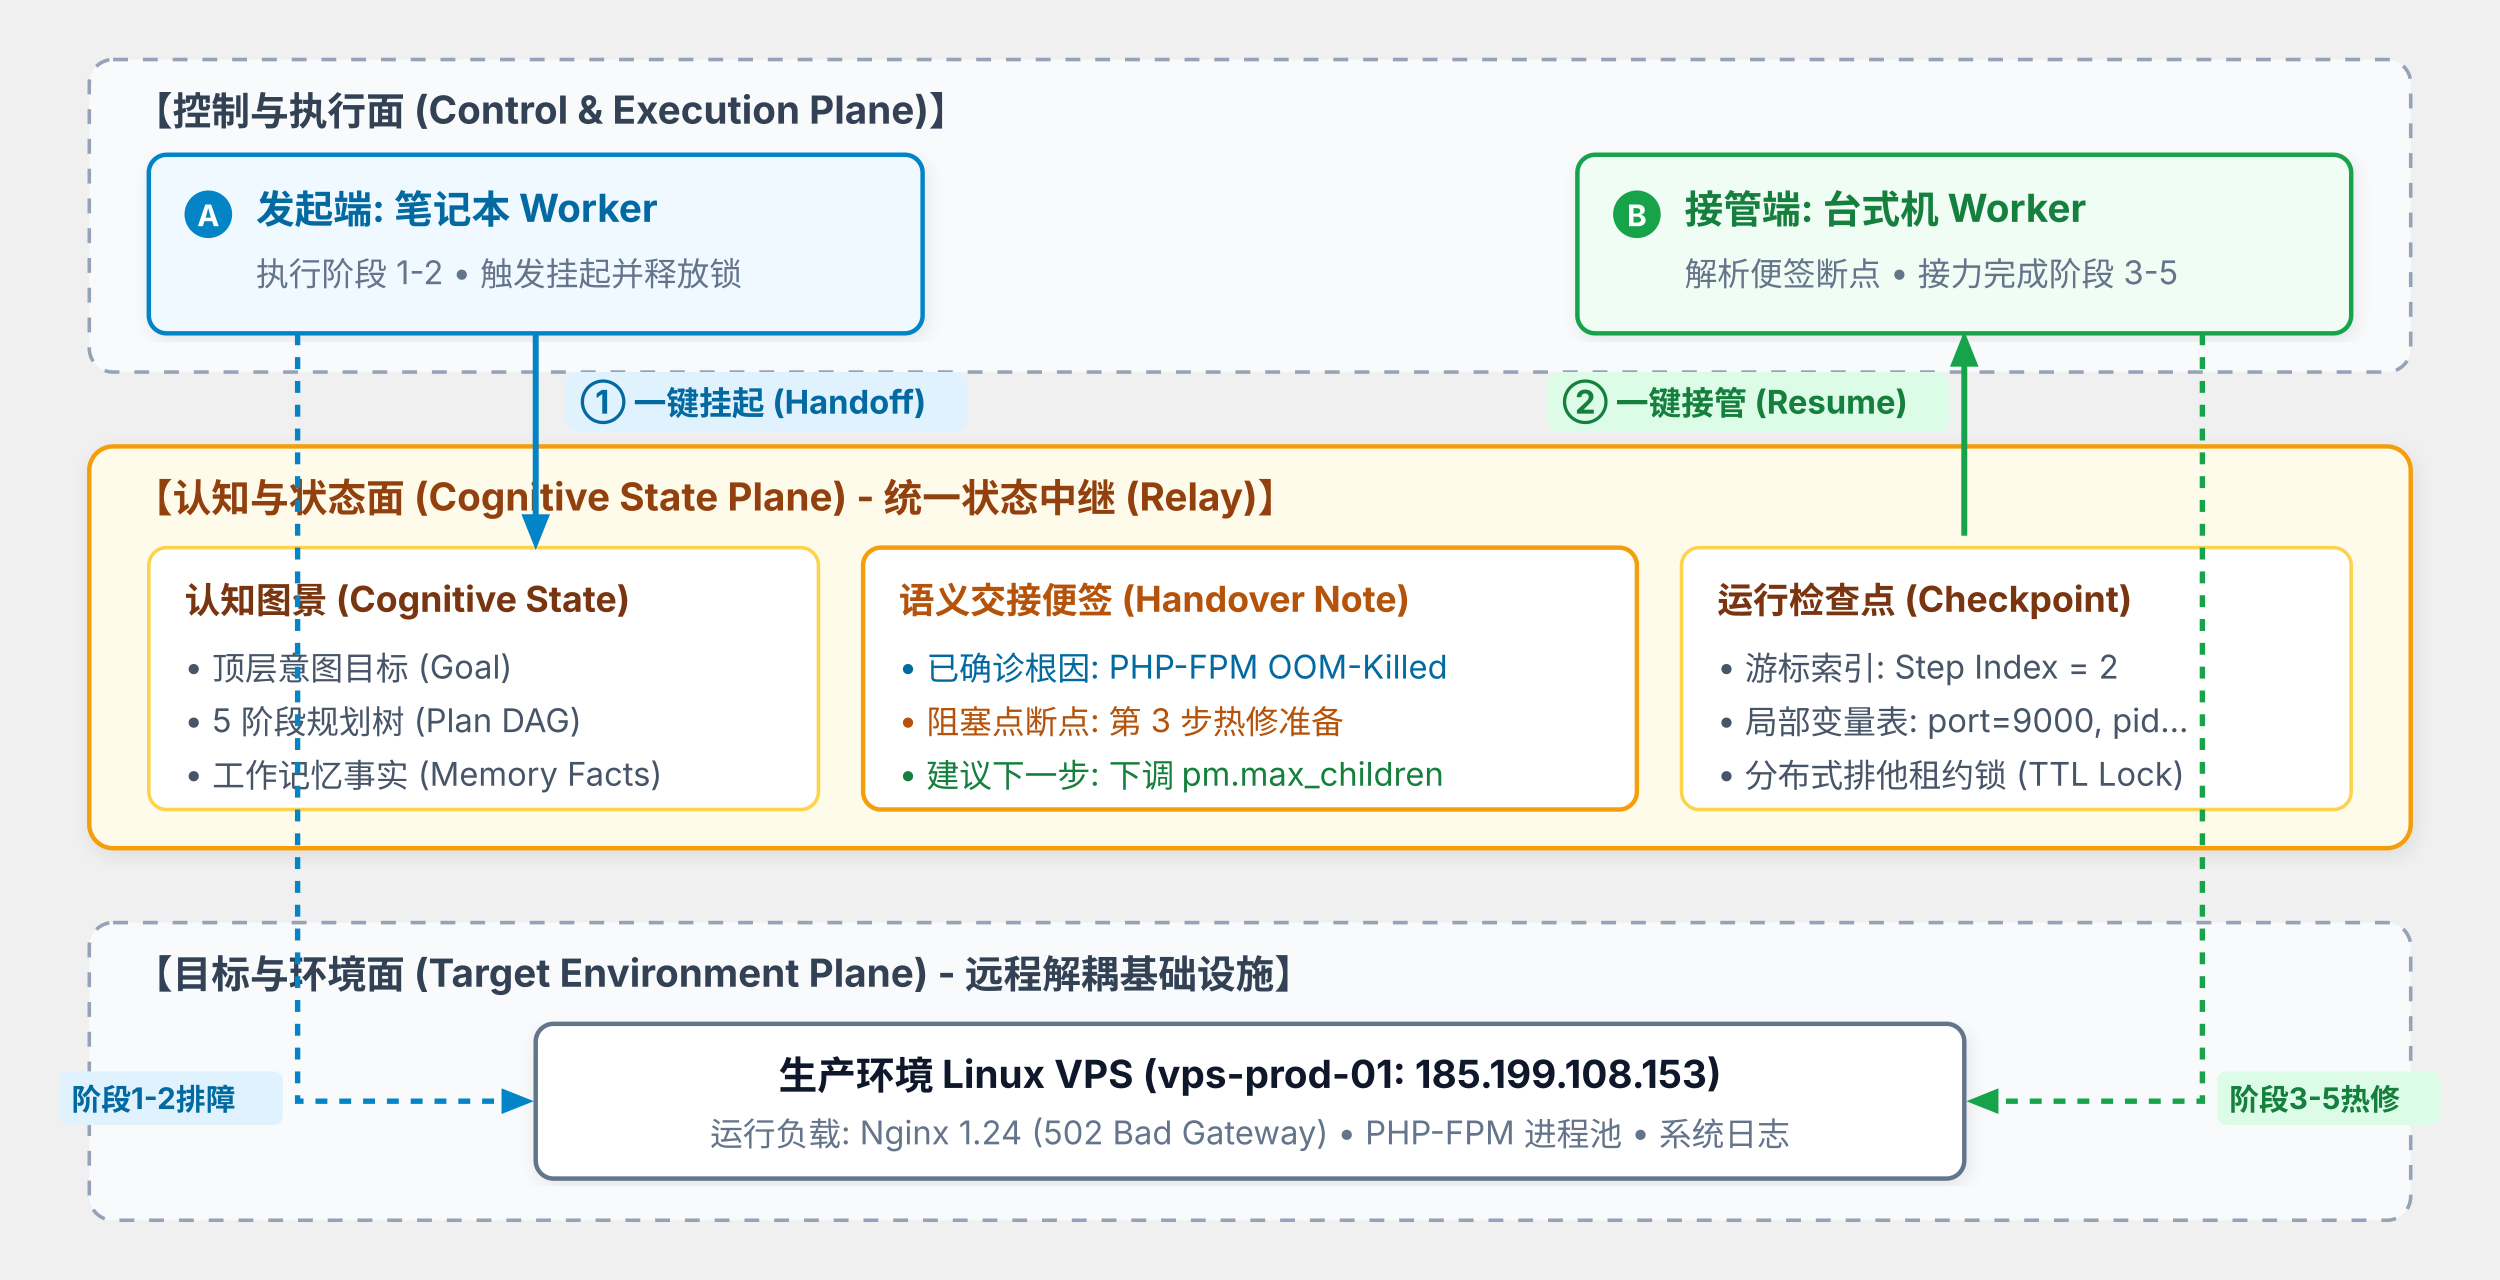
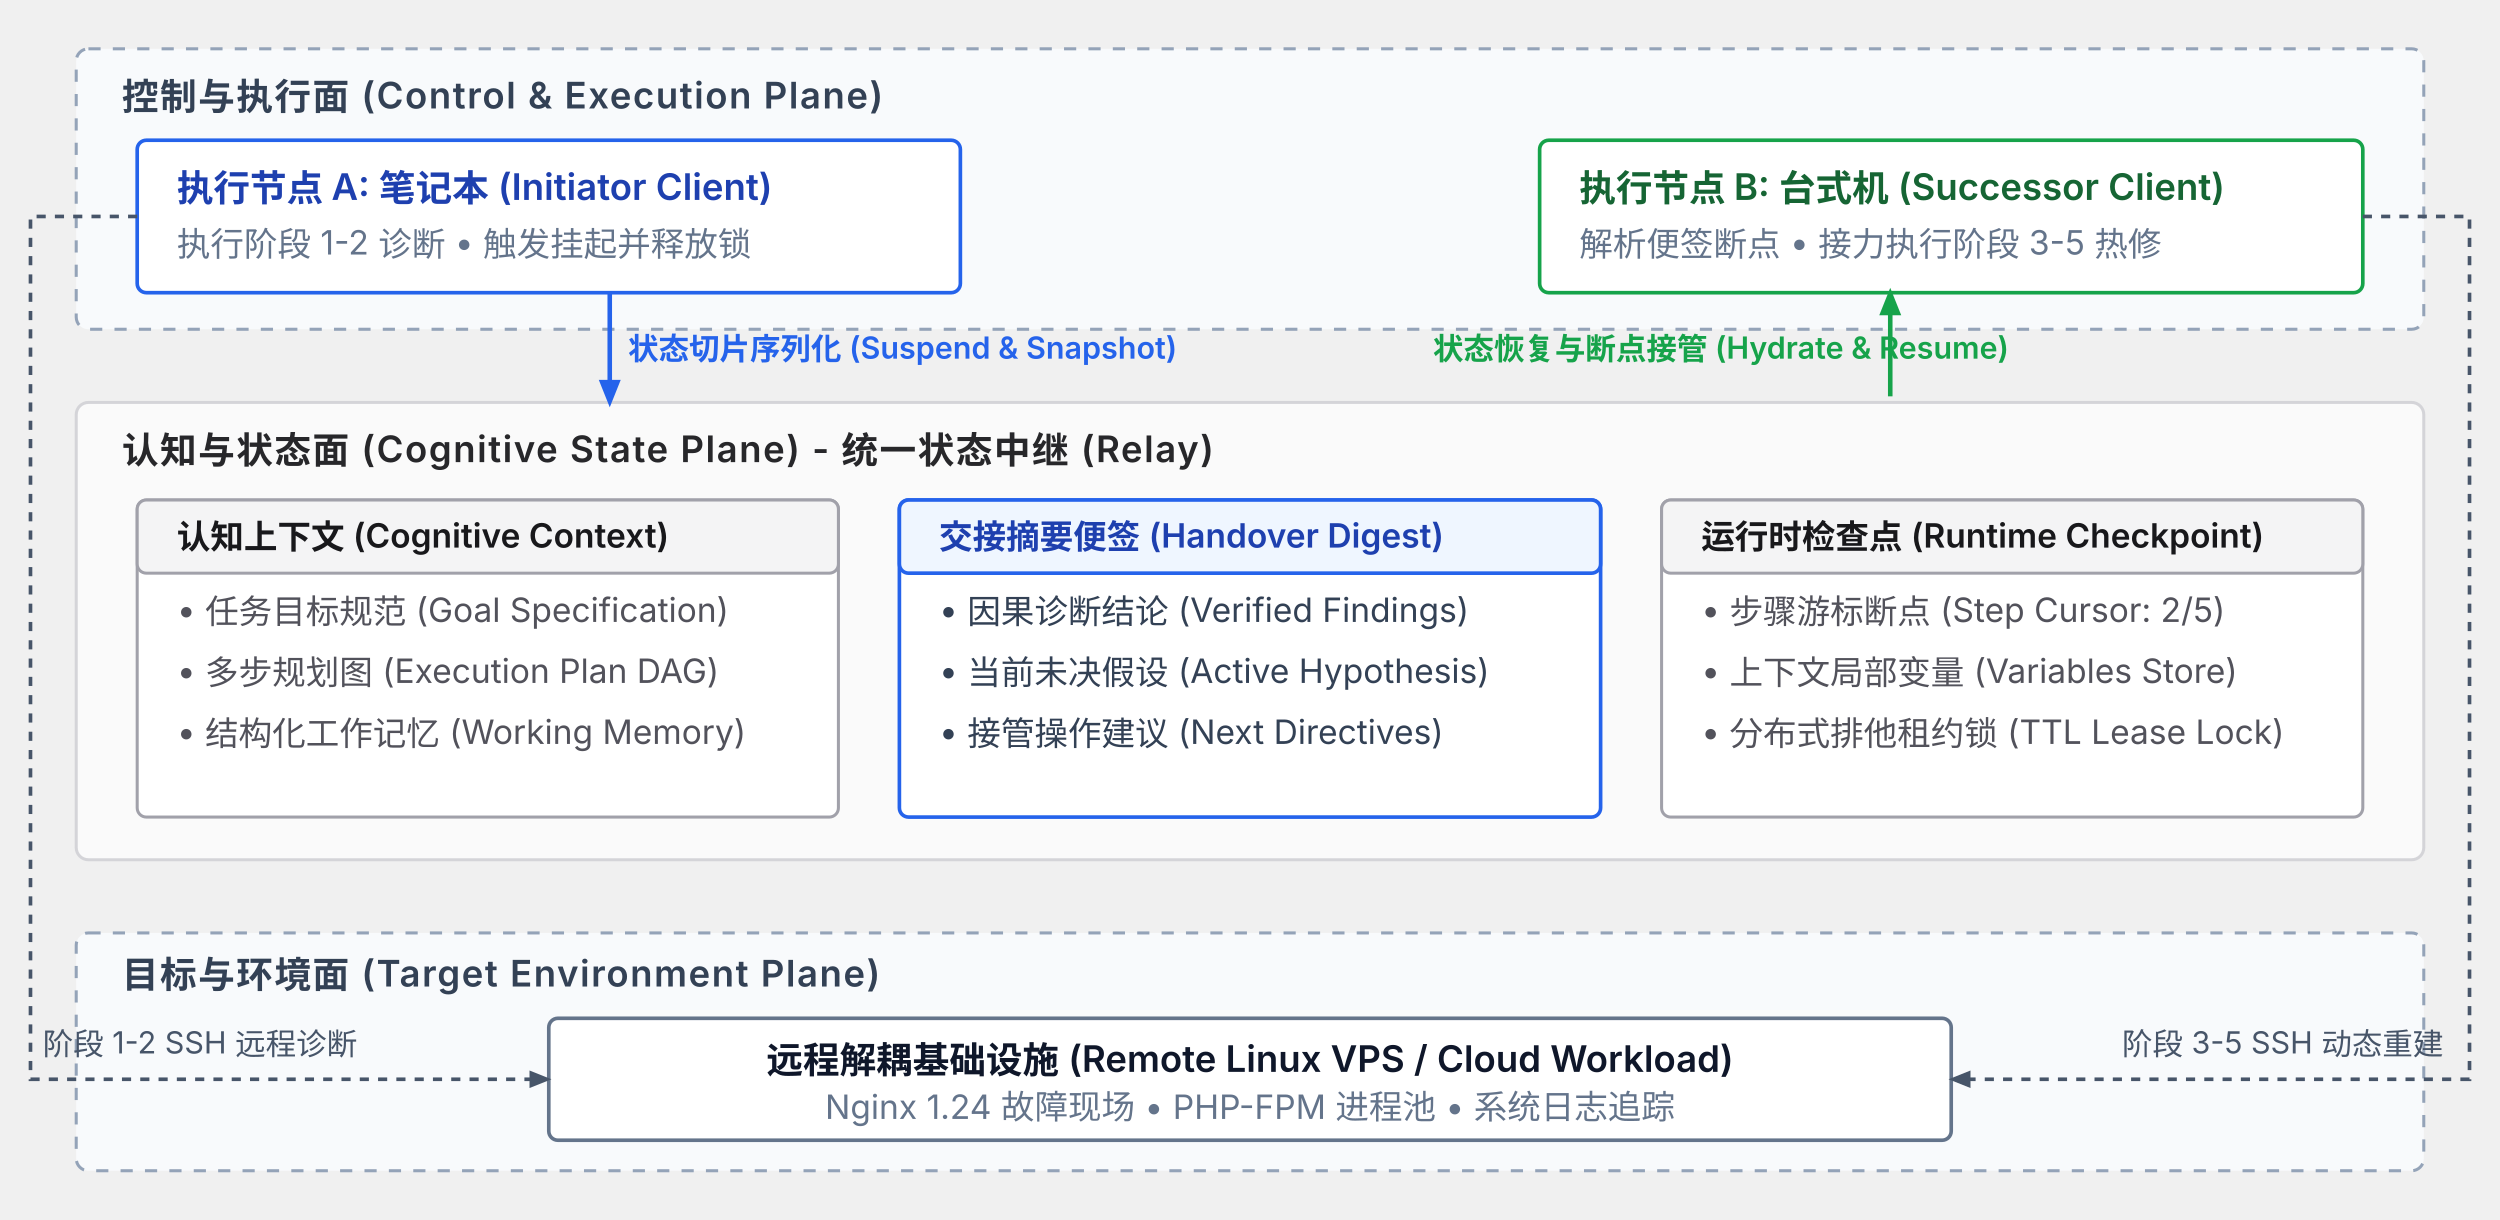
- <svg xmlns="http://www.w3.org/2000/svg" viewBox="0 0 840 430" width="100%" height="100%" style="background:#ffffff; font-family: 'Microsoft YaHei', 'PingFang SC', -apple-system, sans-serif;">
+ <svg xmlns="http://www.w3.org/2000/svg" viewBox="0 0 820 400" width="100%" height="100%" style="background:#ffffff; font-family: -apple-system, BlinkMacSystemFont, 'Segoe UI', 'Microsoft YaHei', 'PingFang SC', sans-serif;">
  <defs>
-     <filter id="card-shadow" x="-5%" y="-5%" width="110%" height="110%">
-       <feDropShadow dx="1" dy="2" stdDeviation="3" flood-color="#0f172a" flood-opacity="0.08" />
-     </filter>
+     <marker id="arrow-gray" viewBox="0 0 10 10" refX="6" refY="5" markerWidth="6" markerHeight="6" orient="auto-start-reverse">
+       <path d="M 0 1 L 10 5 L 0 9 z" fill="#475569" />
+     </marker>
    <marker id="arrow-blue" viewBox="0 0 10 10" refX="6" refY="5" markerWidth="6" markerHeight="6" orient="auto-start-reverse">
-       <path d="M 0 1 L 10 5 L 0 9 z" fill="#0284c7" />
+       <path d="M 0 1 L 10 5 L 0 9 z" fill="#2563eb" />
    </marker>
    <marker id="arrow-green" viewBox="0 0 10 10" refX="6" refY="5" markerWidth="6" markerHeight="6" orient="auto-start-reverse">
      <path d="M 0 1 L 10 5 L 0 9 z" fill="#16a34a" />
    </marker>
-     <marker id="arrow-amber" viewBox="0 0 10 10" refX="6" refY="5" markerWidth="6" markerHeight="6" orient="auto-start-reverse">
-       <path d="M 0 1 L 10 5 L 0 9 z" fill="#d97706" />
-     </marker>
  </defs>
-   <rect x="30" y="20" width="780" height="105" rx="8" fill="#f8fafc" stroke="#94a3b8" stroke-width="1.2" stroke-dasharray="5 5" />
-   <text x="45" y="42" font-size="13" font-weight="bold" fill="#334155">【控制与执行面 (Control &amp; Execution Plane)】</text>
-   <rect x="50" y="52" width="260" height="60" rx="6" fill="#f0f9ff" stroke="#0284c7" stroke-width="1.5" filter="url(#card-shadow)" />
-   <circle cx="70" cy="72" r="8" fill="#0284c7" />
-   <text x="70" y="76" font-size="10" font-weight="bold" fill="#ffffff" text-anchor="middle">A</text>
-   <text x="86" y="75" font-size="13" font-weight="bold" fill="#0369a1">发起端: 笔记本 Worker</text>
-   <text x="86" y="96" font-size="11" fill="#64748b">执行阶段 1-2 • 触发挂起并释放锁</text>
-   <rect x="530" y="52" width="260" height="60" rx="6" fill="#f0fdf4" stroke="#16a34a" stroke-width="1.5" filter="url(#card-shadow)" />
-   <circle cx="550" cy="72" r="8" fill="#16a34a" />
-   <text x="550" y="76" font-size="10" font-weight="bold" fill="#ffffff" text-anchor="middle">B</text>
-   <text x="566" y="75" font-size="13" font-weight="bold" fill="#15803d">接管端: 台式机 Worker</text>
-   <text x="566" y="96" font-size="11" fill="#64748b">解析便签断点 • 接力完成阶段 3-5</text>
-   <rect x="30" y="150" width="780" height="135" rx="8" fill="#fffbeb" stroke="#f59e0b" stroke-width="1.5" filter="url(#card-shadow)" />
-   <text x="45" y="172" font-size="13" font-weight="bold" fill="#92400e">【认知与状态面 (Cognitive State Plane) - 统一状态中继 (Relay)】</text>
-   <rect x="50" y="184" width="225" height="88" rx="6" fill="#ffffff" stroke="#fcd34d" stroke-width="1.2" />
-   <text x="62" y="206" font-size="12" font-weight="bold" fill="#78350f">认知图景 (Cognitive State)</text>
-   <text x="62" y="228" font-size="11" fill="#475569">• 顶层意图目标 (Goal)</text>
-   <text x="62" y="246" font-size="11" fill="#475569">• 5 阶段规划树 (Plan DAG)</text>
-   <text x="62" y="264" font-size="11" fill="#475569">• 工作记忆事实 (Memory Facts)</text>
-   <rect x="290" y="184" width="260" height="88" rx="6" fill="#ffffff" stroke="#f59e0b" stroke-width="1.5" />
-   <text x="302" y="206" font-size="12" font-weight="bold" fill="#b45309">语义交接便签 (Handover Note)</text>
-   <text x="302" y="228" font-size="11" fill="#0369a1">• 已确诊根因: PHP-FPM OOM-Killed</text>
-   <text x="302" y="246" font-size="11" fill="#b45309">• 阻塞点断点: 第 3 步热修准备</text>
-   <text x="302" y="264" font-size="11" fill="#15803d">• 建议下一步: 下调 pm.max_children</text>
-   <rect x="565" y="184" width="225" height="88" rx="6" fill="#ffffff" stroke="#fcd34d" stroke-width="1.2" />
-   <text x="577" y="206" font-size="12" font-weight="bold" fill="#78350f">运行检查点 (Checkpoint)</text>
-   <text x="577" y="228" font-size="11" fill="#475569">• 游标索引: Step Index = 2</text>
-   <text x="577" y="246" font-size="11" fill="#475569">• 局部变量表: port=9000, pid...</text>
-   <text x="577" y="264" font-size="11" fill="#475569">• 分布式排他租约锁 (TTL Lock)</text>
-   <rect x="30" y="310" width="780" height="100" rx="8" fill="#f8fafc" stroke="#94a3b8" stroke-width="1.2" stroke-dasharray="5 5" />
-   <text x="45" y="332" font-size="13" font-weight="bold" fill="#334155">【目标与环境面 (Target Environment Plane) - 远程解耦基础设施】</text>
-   <rect x="180" y="344" width="480" height="52" rx="6" fill="#ffffff" stroke="#64748b" stroke-width="1.5" filter="url(#card-shadow)" />
-   <text x="420" y="366" font-size="13" font-weight="bold" fill="#0f172a" text-anchor="middle">生产环境 Linux VPS (vps-prod-01: 185.199.108.153)</text>
-   <text x="420" y="385" font-size="11" fill="#64748b" text-anchor="middle">运行负载: Nginx 1.24 (502 Bad Gateway) • PHP-FPM 进程池 • 系统日志</text>
-   <path d="M 180 112 L 180 180" fill="none" stroke="#0284c7" stroke-width="2" marker-end="url(#arrow-blue)" />
-   <rect x="190" y="125" width="135" height="20" rx="4" fill="#e0f2fe" />
-   <text x="195" y="139" font-size="11" font-weight="bold" fill="#0369a1">① 一键挂起 (Handoff)</text>
-   <path d="M 660 180 L 660 116" fill="none" stroke="#16a34a" stroke-width="2" marker-end="url(#arrow-green)" />
-   <rect x="520" y="125" width="135" height="20" rx="4" fill="#dcfce7" />
-   <text x="525" y="139" font-size="11" font-weight="bold" fill="#15803d">② 一键接管 (Resume)</text>
-   <path d="M 100 112 L 100 370 L 175 370" fill="none" stroke="#0284c7" stroke-width="1.8" stroke-dasharray="4 4" marker-end="url(#arrow-blue)" />
-   <rect x="20" y="360" width="75" height="18" rx="3" fill="#e0f2fe" />
-   <text x="24" y="373" font-size="10" font-weight="bold" fill="#0369a1">阶段1-2排障</text>
-   <path d="M 740 112 L 740 370 L 665 370" fill="none" stroke="#16a34a" stroke-width="1.8" stroke-dasharray="4 4" marker-end="url(#arrow-green)" />
-   <rect x="745" y="360" width="75" height="18" rx="3" fill="#dcfce7" />
-   <text x="749" y="373" font-size="10" font-weight="bold" fill="#15803d">阶段3-5热修</text>
+   <rect x="25" y="16" width="770" height="92" rx="4" fill="#f8fafc" stroke="#94a3b8" stroke-width="1" stroke-dasharray="4 4" />
+   <text x="40" y="36" font-size="12" font-weight="600" fill="#334155" letter-spacing="0.5">控制与执行面 (Control &amp; Execution Plane)</text>
+   <rect x="45" y="46" width="270" height="50" rx="3" fill="#ffffff" stroke="#2563eb" stroke-width="1.2" />
+   <text x="58" y="66" font-size="12" font-weight="600" fill="#1e40af">执行节点 A: 笔记本 (Initiator Client)</text>
+   <text x="58" y="84" font-size="11" fill="#64748b">执行阶段 1-2 诊断 • 触发挂起并释放锁</text>
+   <rect x="505" y="46" width="270" height="50" rx="3" fill="#ffffff" stroke="#16a34a" stroke-width="1.2" />
+   <text x="518" y="66" font-size="12" font-weight="600" fill="#166534">执行节点 B: 台式机 (Successor Client)</text>
+   <text x="518" y="84" font-size="11" fill="#64748b">解析便签断点 • 接力执行阶段 3-5 热修</text>
+   <rect x="25" y="132" width="770" height="150" rx="4" fill="#fafafa" stroke="#d4d4d8" stroke-width="1" />
+   <text x="40" y="152" font-size="12" font-weight="600" fill="#27272a" letter-spacing="0.5">认知与状态面 (Cognitive State Plane) - 统一状态中继 (Relay)</text>
+   <rect x="45" y="164" width="230" height="104" rx="3" fill="#ffffff" stroke="#a1a1aa" stroke-width="1" />
+   <rect x="45" y="164" width="230" height="24" rx="3" fill="#f4f4f5" stroke="#a1a1aa" stroke-width="1" />
+   <text x="58" y="180" font-size="11" font-weight="600" fill="#18181b">认知上下文 (Cognitive Context)</text>
+   <text x="58" y="204" font-size="11" fill="#52525b">• 任务目标规范 (Goal Specification)</text>
+   <text x="58" y="224" font-size="11" fill="#52525b">• 多步规划图 (Execution Plan DAG)</text>
+   <text x="58" y="244" font-size="11" fill="#52525b">• 结构化工作记忆 (Working Memory)</text>
+   <rect x="295" y="164" width="230" height="104" rx="3" fill="#ffffff" stroke="#2563eb" stroke-width="1.2" />
+   <rect x="295" y="164" width="230" height="24" rx="3" fill="#eff6ff" stroke="#2563eb" stroke-width="1.2" />
+   <text x="308" y="180" font-size="11" font-weight="600" fill="#1e40af">交接摘要便签 (Handover Digest)</text>
+   <text x="308" y="204" font-size="11" fill="#334155">• 因果诊断结论 (Verified Findings)</text>
+   <text x="308" y="224" font-size="11" fill="#334155">• 当前未决假设 (Active Hypothesis)</text>
+   <text x="308" y="244" font-size="11" fill="#334155">• 接管操作建议 (Next Directives)</text>
+   <rect x="545" y="164" width="230" height="104" rx="3" fill="#ffffff" stroke="#a1a1aa" stroke-width="1" />
+   <rect x="545" y="164" width="230" height="24" rx="3" fill="#f4f4f5" stroke="#a1a1aa" stroke-width="1" />
+   <text x="558" y="180" font-size="11" font-weight="600" fill="#18181b">运行时检查点 (Runtime Checkpoint)</text>
+   <text x="558" y="204" font-size="11" fill="#52525b">• 步骤游标断点 (Step Cursor: 2/5)</text>
+   <text x="558" y="224" font-size="11" fill="#52525b">• 上下文局部变量 (Variables Store)</text>
+   <text x="558" y="244" font-size="11" fill="#52525b">• 分布式排他租约锁 (TTL Lease Lock)</text>
+   <rect x="25" y="306" width="770" height="78" rx="4" fill="#f8fafc" stroke="#94a3b8" stroke-width="1" stroke-dasharray="4 4" />
+   <text x="40" y="324" font-size="12" font-weight="600" fill="#334155" letter-spacing="0.5">目标与环境面 (Target Environment Plane)</text>
+   <rect x="180" y="334" width="460" height="40" rx="3" fill="#ffffff" stroke="#64748b" stroke-width="1.2" />
+   <text x="410" y="352" font-size="12" font-weight="600" fill="#0f172a" text-anchor="middle">远程解耦基础设施 (Remote Linux VPS / Cloud Workload)</text>
+   <text x="410" y="367" font-size="11" fill="#64748b" text-anchor="middle">Nginx 1.24 故障现场 • PHP-FPM 进程池 • 系统日志追踪</text>
+   <line x1="200" y1="96" x2="200" y2="130" stroke="#2563eb" stroke-width="1.5" marker-end="url(#arrow-blue)" />
+   <text x="206" y="118" font-size="10" font-weight="600" fill="#2563eb">状态切片序列化 (Suspend &amp; Snapshot)</text>
+   <line x1="620" y1="130" x2="620" y2="98" stroke="#16a34a" stroke-width="1.5" marker-end="url(#arrow-green)" />
+   <text x="470" y="118" font-size="10" font-weight="600" fill="#16a34a">状态恢复与断点接管 (Hydrate &amp; Resume)</text>
+   <path d="M 45 71 L 10 71 L 10 354 L 178 354" fill="none" stroke="#475569" stroke-width="1.2" stroke-dasharray="3 3" marker-end="url(#arrow-gray)" />
+   <text x="14" y="346" font-size="10" fill="#475569">阶段 1-2 SSH 远程诊断</text>
+   <path d="M 775 71 L 810 71 L 810 354 L 642 354" fill="none" stroke="#475569" stroke-width="1.2" stroke-dasharray="3 3" marker-end="url(#arrow-gray)" />
+   <text x="696" y="346" font-size="10" fill="#475569" text-anchor="start">阶段 3-5 SSH 动态重建</text>
</svg>
